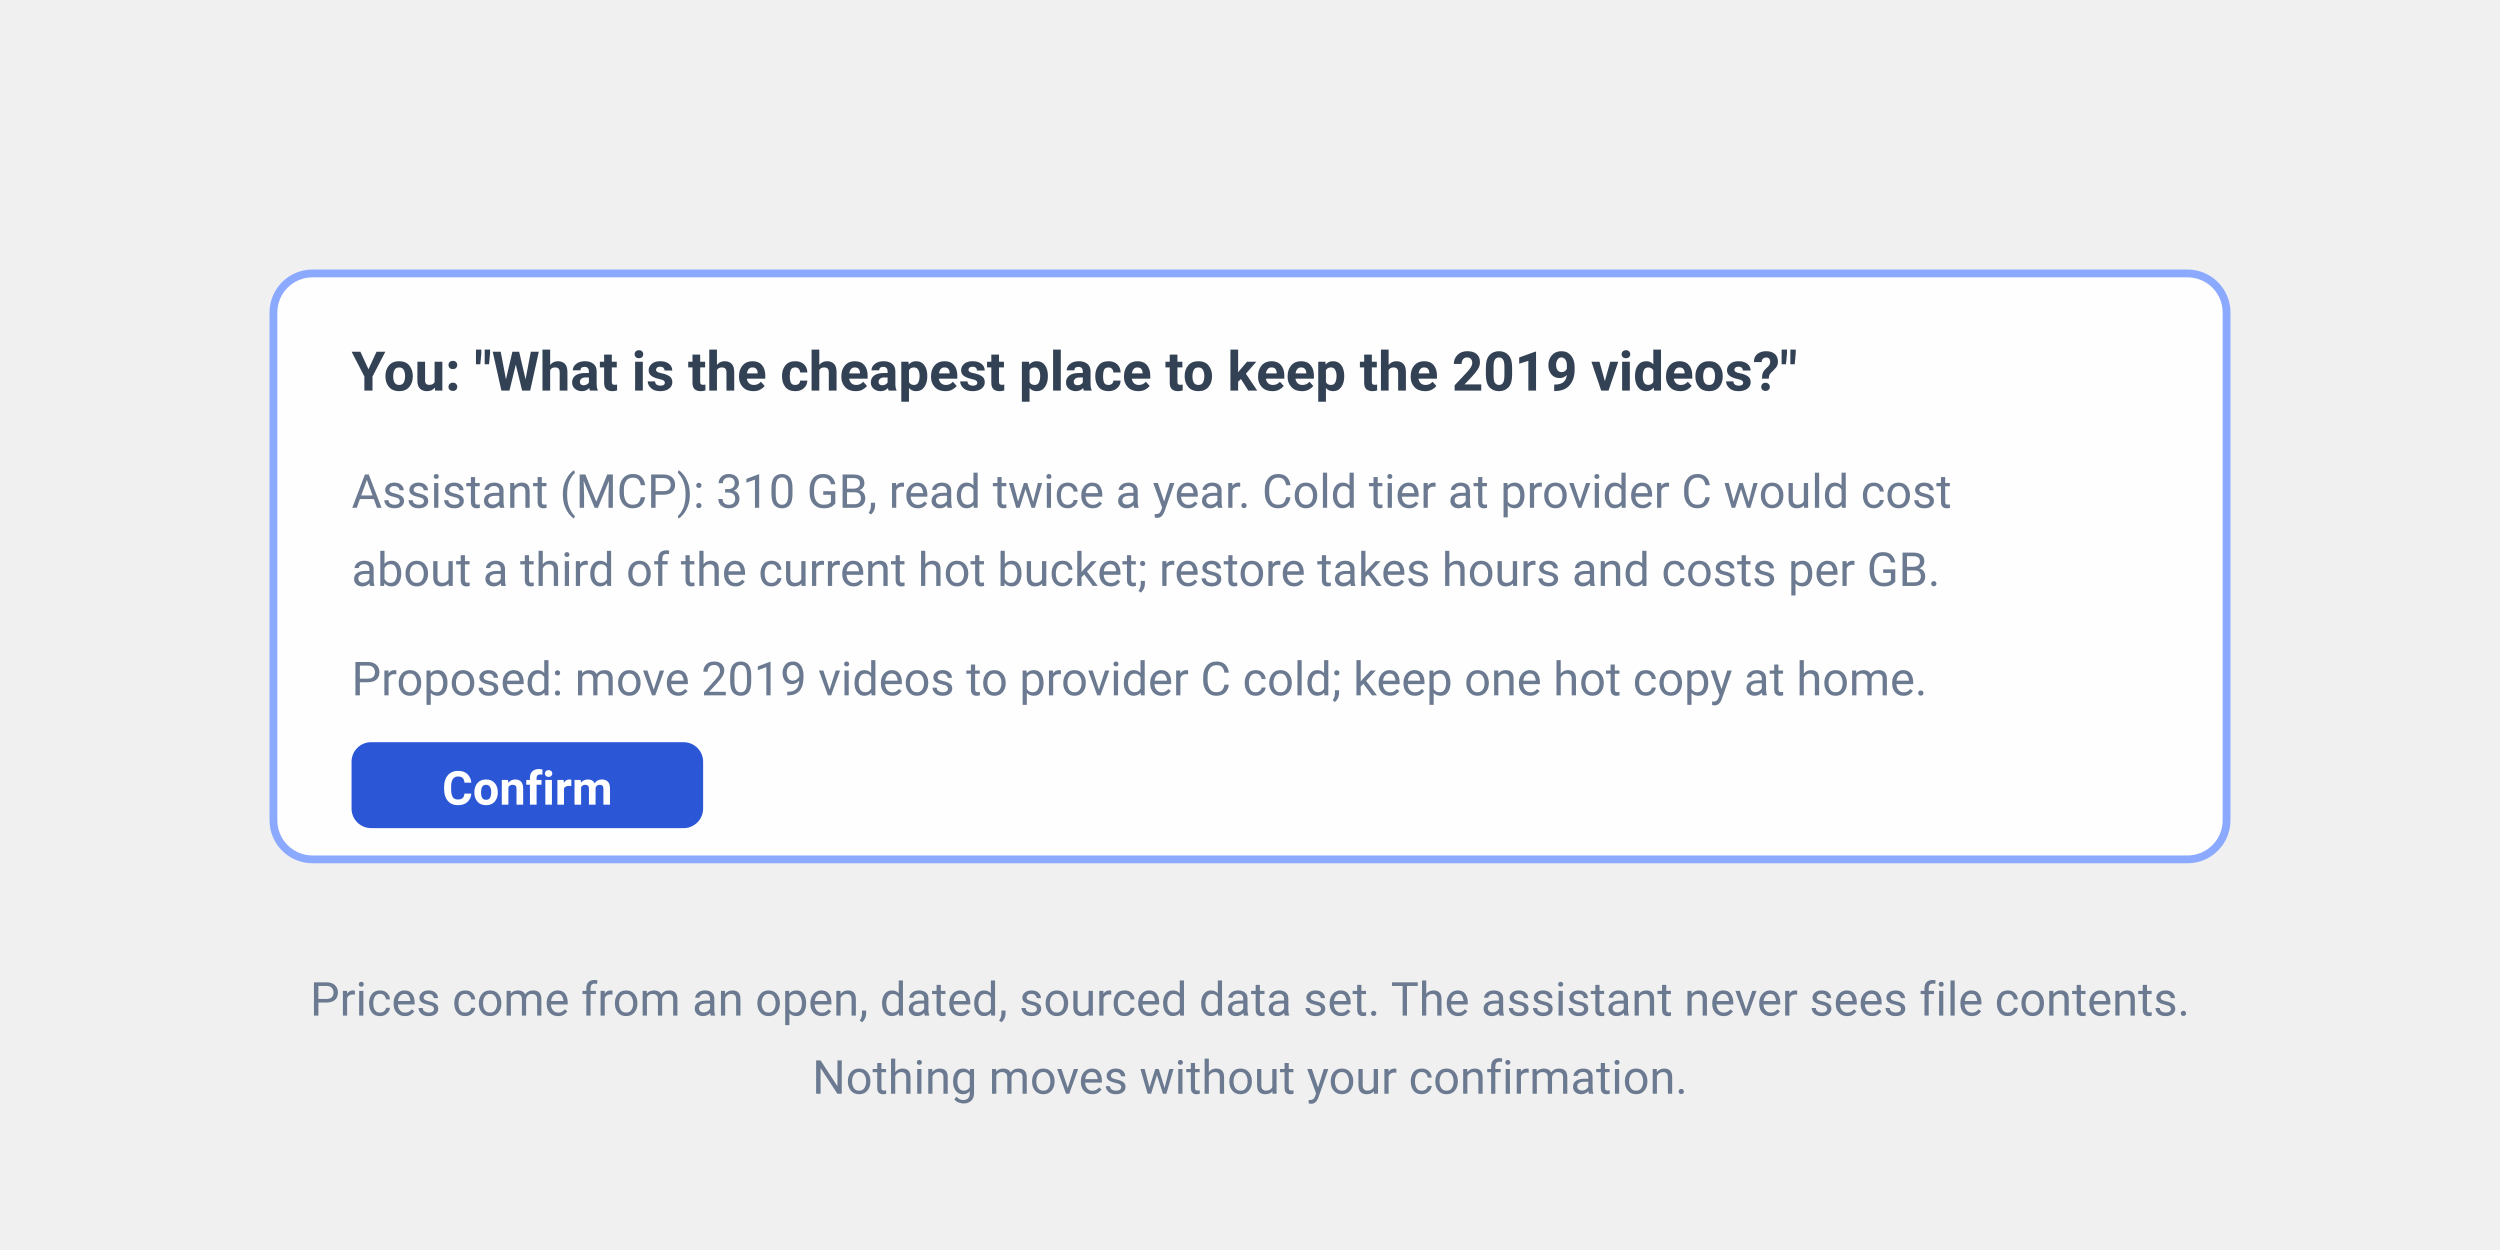
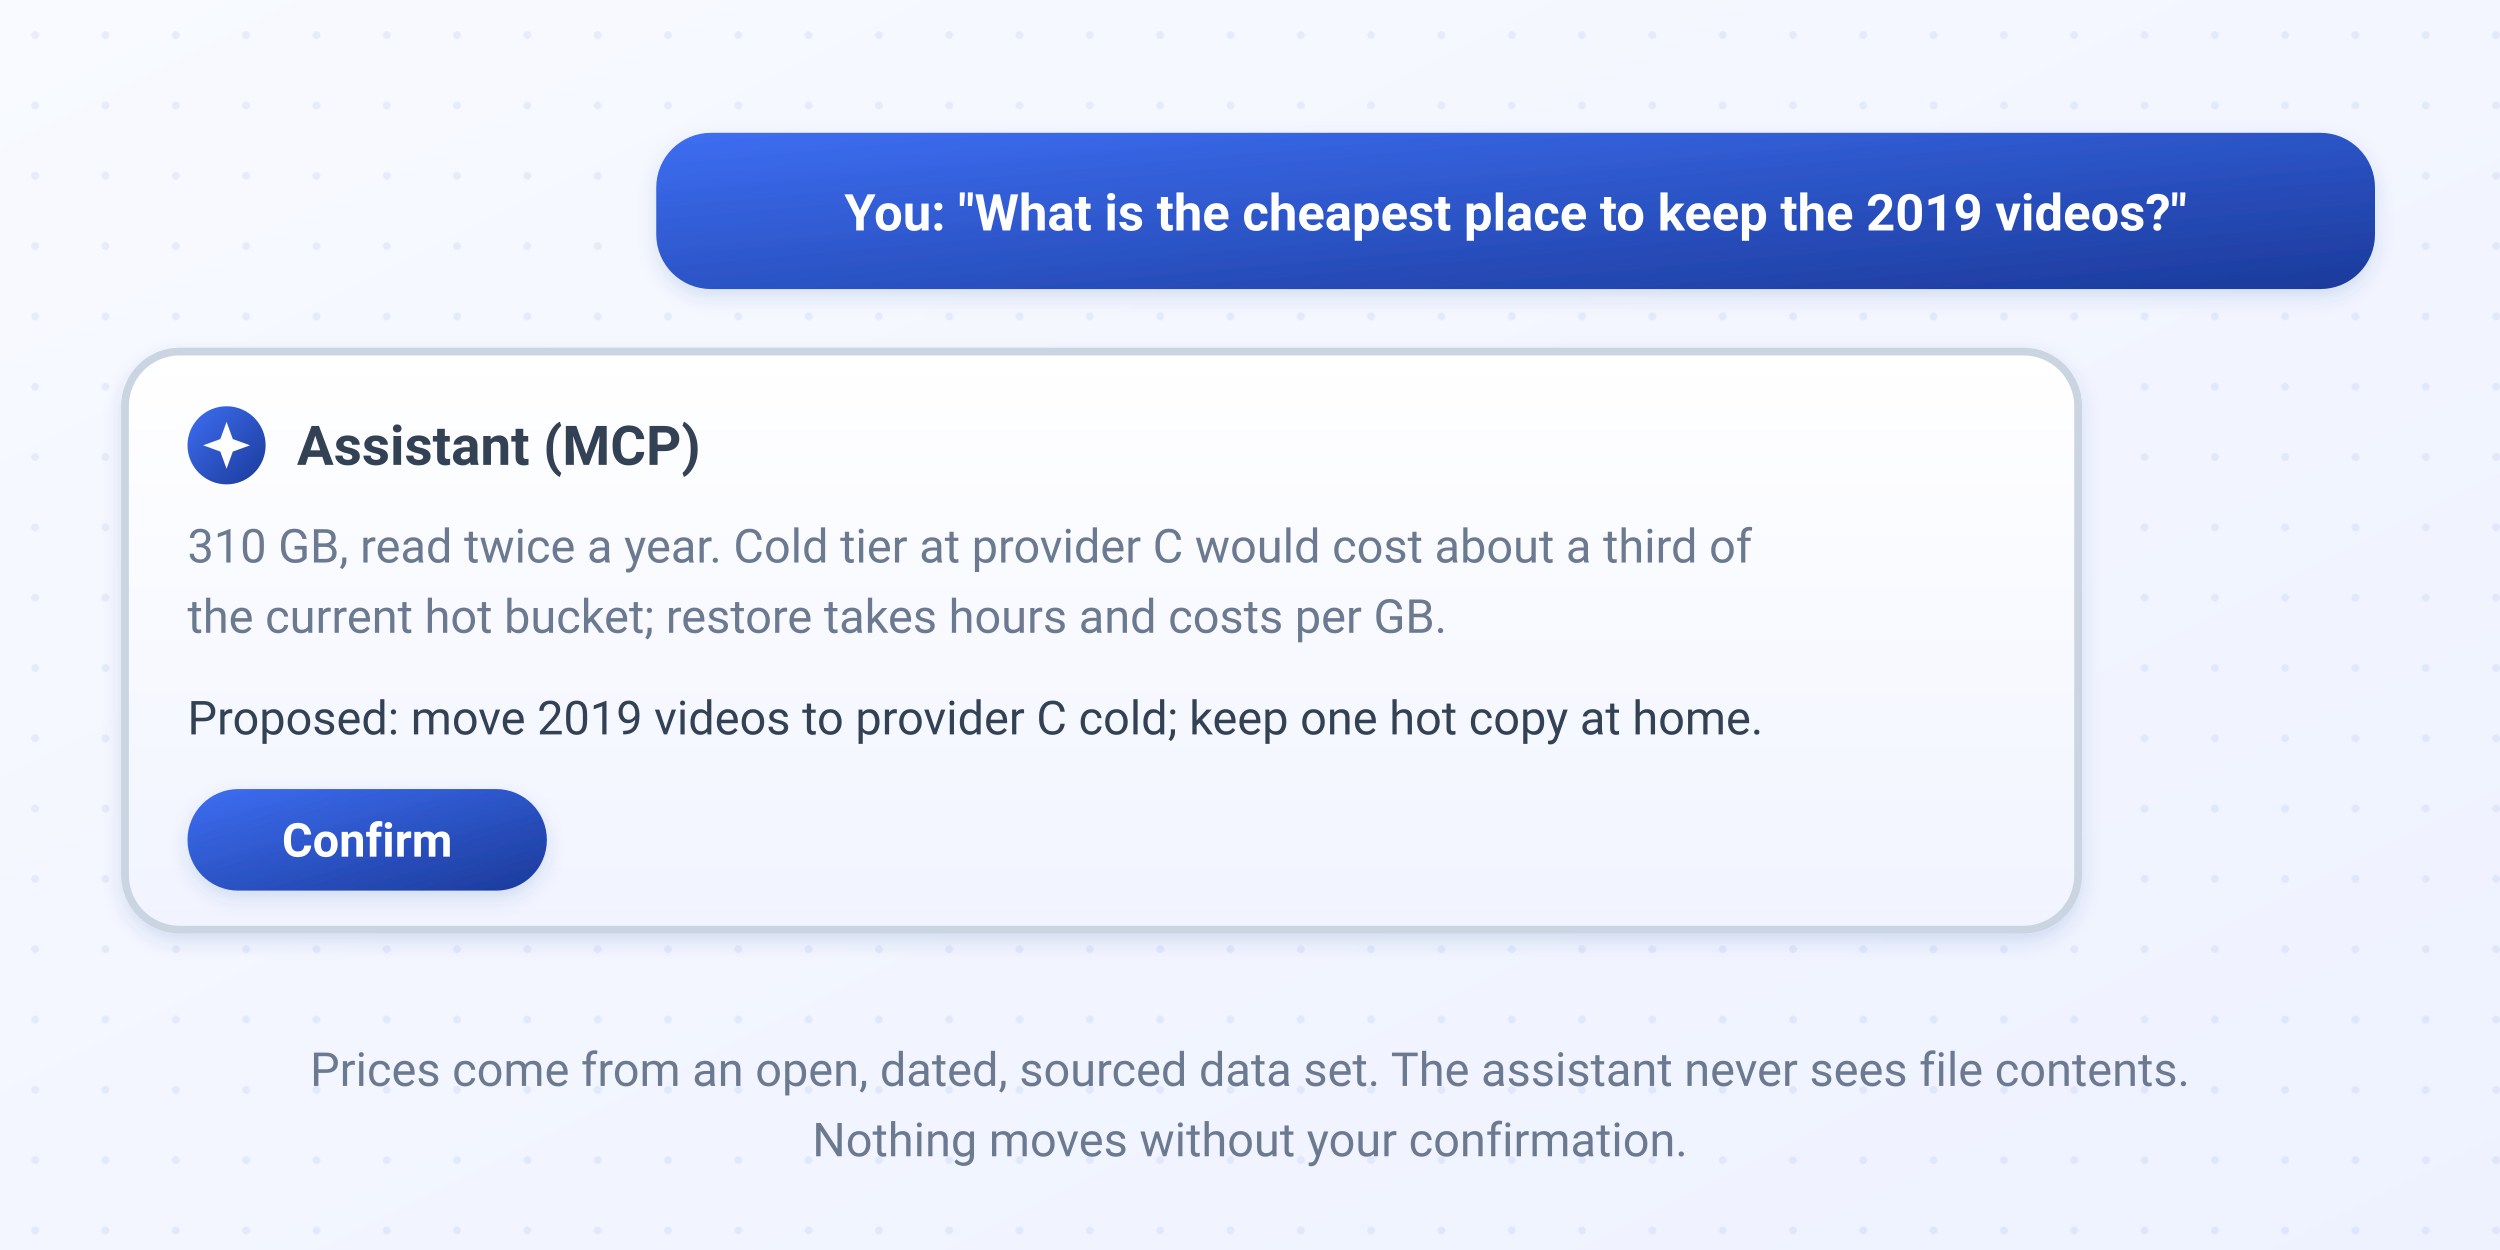
<svg xmlns="http://www.w3.org/2000/svg" viewBox="0 0 640 320" width="640" height="320" role="img" aria-label="An assistant compares storage prices from open data and proposes a move the user confirms">
  <defs>
-     <g id="lock">
-       <rect x="-8" y="-2" width="16" height="12" rx="3" fill="#2b57d6" />
-       <path d="M-4.5 -2 V-6 a4.5 4.5 0 0 1 9 0 V-2" fill="none" stroke="#2b57d6" stroke-width="2.4" />
-       <circle cx="0" cy="4" r="1.8" fill="#fff" />
-     </g>
-     <g id="device">
-       <rect x="-44" y="-30" width="88" height="56" rx="6" fill="#fff" fill-opacity="0.95" stroke="#8aa9ff" stroke-width="2" />
-       <rect x="-54" y="26" width="108" height="6" rx="3" fill="#8aa9ff" />
-     </g>
-     <g id="phone">
-       <rect x="-20" y="-38" width="40" height="72" rx="7" fill="#fff" fill-opacity="0.95" stroke="#8aa9ff" stroke-width="2" />
-       <circle cy="29" r="2.4" fill="#8aa9ff" />
-     </g>
-     <g id="disk">
-       <rect x="-40" y="-16" width="80" height="32" rx="5" fill="#eef2ff" stroke="#8aa9ff" stroke-width="2" />
-       <circle cx="28" cy="0" r="3" fill="#2bb673" />
-     </g>
-     <g id="cloud">
-       <path d="M-40 10 a16 16 0 0 1 10 -30 a20 20 0 0 1 38 -4 a14 14 0 0 1 22 20 a12 12 0 0 1 -6 22 h-58 a13 13 0 0 1 -6 -8z" fill="#fff" fill-opacity="0.95" stroke="#8aa9ff" stroke-width="2" />
-     </g>
-     <g id="house">
-       <path d="M-40 0 L0 -34 L40 0 V36 H-40 Z" fill="#fff" fill-opacity="0.95" stroke="#8aa9ff" stroke-width="2" />
-       <rect x="-10" y="12" width="20" height="24" fill="#8aa9ff" />
-     </g>
-     <g id="file">
-       <path d="M-14 -20 h18 l10 10 v30 h-28 z" fill="#fff" stroke="#8aa9ff" stroke-width="2" />
-       <path d="M4 -20 v10 h10" fill="none" stroke="#8aa9ff" stroke-width="2" />
-     </g>
-     <g id="key">
-       <circle r="7" fill="none" stroke="#2b57d6" stroke-width="3" />
-       <path d="M6 2 L24 2 M18 2 v6 M22 2 v4" stroke="#2b57d6" stroke-width="3" fill="none" />
-     </g>
-     <g id="x">
-       <circle r="10" fill="#e0535a" />
-       <path d="M-4 -4 L4 4 M4 -4 L-4 4" stroke="#fff" stroke-width="2.5" />
-     </g>
-     <g id="ok">
-       <circle r="10" fill="#2bb673" />
-       <path d="M-5 0 L-1 4 L6 -4" stroke="#fff" stroke-width="2.5" fill="none" />
-     </g>
+     <linearGradient id="bg" x1="0" y1="0" x2="1" y2="1">
+       <stop offset="0" stop-color="#f8faff" />
+       <stop offset="1" stop-color="#eef2ff" />
+     </linearGradient>
+     <pattern id="dots" width="18" height="18" patternUnits="userSpaceOnUse">
+       <circle cx="9" cy="9" r="1" fill="#2b57d6" fill-opacity=".08" />
+     </pattern>
+     <linearGradient id="pg" x1="0" y1="0" x2="1" y2="1">
+       <stop offset="0" stop-color="#3d6ef2" />
+       <stop offset="1" stop-color="#1b3a9a" />
+     </linearGradient>
+     <linearGradient id="wg" x1="0" y1="0" x2="0" y2="1">
+       <stop offset="0" stop-color="#ffffff" />
+       <stop offset="1" stop-color="#f1f4ff" />
+     </linearGradient>
+     <linearGradient id="sg" x1="0" y1="0" x2="1" y2="1">
+       <stop offset="0" stop-color="#f7f9ff" />
+       <stop offset="1" stop-color="#dbe4ff" />
+     </linearGradient>
+     <linearGradient id="dg" x1="0" y1="0" x2="0" y2="1">
+       <stop offset="0" stop-color="#4b5a73" />
+       <stop offset="1" stop-color="#1f2a3d" />
+     </linearGradient>
+     <filter id="sh" x="-20%" y="-20%" width="140%" height="160%">
+       <feDropShadow dx="0" dy="2" stdDeviation="2.5" flood-color="#1b3a9a" flood-opacity=".14" />
+     </filter>
+     <marker id="ah" viewBox="0 0 10 10" refX="8" refY="5" markerWidth="6" markerHeight="6" orient="auto-start-reverse">
+       <path d="M0 1 L9 5 L0 9 z" fill="#8aa9ff" />
+     </marker>
+     <marker id="ahp" viewBox="0 0 10 10" refX="8" refY="5" markerWidth="6" markerHeight="6" orient="auto-start-reverse">
+       <path d="M0 1 L9 5 L0 9 z" fill="#2b57d6" />
+     </marker>
  </defs>
-   <style>text{font-family:system-ui, -apple-system, 'Segoe UI', Roboto, Helvetica, Arial, sans-serif} .t{font-size:14px;font-weight:600;fill:#334155} .s{font-size:12px;fill:#6b7a90} .d{stroke:#8aa9ff;stroke-width:2.5;stroke-dasharray:6 6;fill:none} .l{stroke:#8aa9ff;stroke-width:2.5;fill:none}</style>
-   <rect x="70" y="70" width="500" height="150" rx="10" fill="#fff" fill-opacity="0.95" stroke="#8aa9ff" stroke-width="2" />
-   <text x="90" y="100" class="t">You: "What is the cheapest place to keep the 2019 videos?"</text>
-   <text x="90" y="130" class="s">Assistant (MCP): 310 GB, read twice a year. Cold tier at provider C would cost</text>
-   <text x="90" y="150" class="s">about a third of the current hot bucket; restore takes hours and costs per GB.</text>
-   <text x="90" y="178" class="s">Proposed: move 2019 videos to provider C cold; keep one hot copy at home.</text>
-   <rect x="90" y="190" width="90" height="22" rx="5" fill="#2b57d6" />
-   <text x="135" y="206" text-anchor="middle" fill="#fff" style="font-size:12px;font-weight:600">Confirm</text>
-   <text x="320" y="260" text-anchor="middle" class="s">Prices come from an open, dated, sourced data set. The assistant never sees file contents.</text>
-   <text x="320" y="280" text-anchor="middle" class="s">Nothing moves without your confirmation.</text>
+   <style>text{font-family:system-ui,-apple-system,'Segoe UI',Roboto,Helvetica,Arial,sans-serif}.t{font-size:14px;font-weight:600;fill:#334155}.s{font-size:12px;fill:#6b7a90}.n{font-size:12px;fill:#334155}.w{font-size:12px;font-weight:600;fill:#fff}.d{stroke:#8aa9ff;stroke-width:2;stroke-dasharray:6 5;fill:none;stroke-linecap:round;marker-end:url(#ah)}.dd{stroke:#8aa9ff;stroke-width:2;stroke-dasharray:6 5;fill:none;stroke-linecap:round;marker-end:url(#ah);marker-start:url(#ah)}.l{stroke:#2b57d6;stroke-width:2;fill:none;stroke-linecap:round;marker-end:url(#ahp);marker-start:url(#ahp)}.tr{stroke:#cbd5e1;stroke-width:2;stroke-dasharray:7 6;fill:none;stroke-linecap:round}.m{text-anchor:middle}.e{text-anchor:end}</style>
+   <rect width="640" height="320" fill="url(#bg)" />
+   <rect width="640" height="320" fill="url(#dots)" />
+   <rect x="168" y="34" width="440" height="40" rx="14" fill="url(#pg)" filter="url(#sh)" />
+   <text x="388" y="59" class="m" style="font-size:13px;font-weight:600;fill:#fff">You: "What is the cheapest place to keep the 2019 videos?"</text>
+   <rect x="32" y="90" width="500" height="148" rx="14" fill="url(#wg)" stroke="#cbd5e1" stroke-width="2" filter="url(#sh)" />
+   <circle cx="58" cy="114" r="10" fill="url(#pg)" />
+   <path d="M58 108 l1.6 4.4 l4.4 1.6 l-4.4 1.6 l-1.6 4.4 l-1.6 -4.4 l-4.4 -1.6 l4.4 -1.6z" fill="#fff" />
+   <text x="76" y="119" class="t">Assistant (MCP)</text>
+   <text x="48" y="144" class="s">310 GB, read twice a year. Cold tier at provider C would cost about a third of</text>
+   <text x="48" y="162" class="s">the current hot bucket; restore takes hours and costs per GB.</text>
+   <text x="48" y="188" class="n">Proposed: move 2019 videos to provider C cold; keep one hot copy at home.</text>
+   <rect x="48" y="202" width="92" height="26" rx="13.0" fill="url(#pg)" filter="url(#sh)" />
+   <text x="94.0" y="219.3" class="w m">Confirm</text>
+   <text x="320" y="278" class="s m">Prices come from an open, dated, sourced data set. The assistant never sees file contents.</text>
+   <text x="320" y="296" class="s m">Nothing moves without your confirmation.</text>
</svg>
